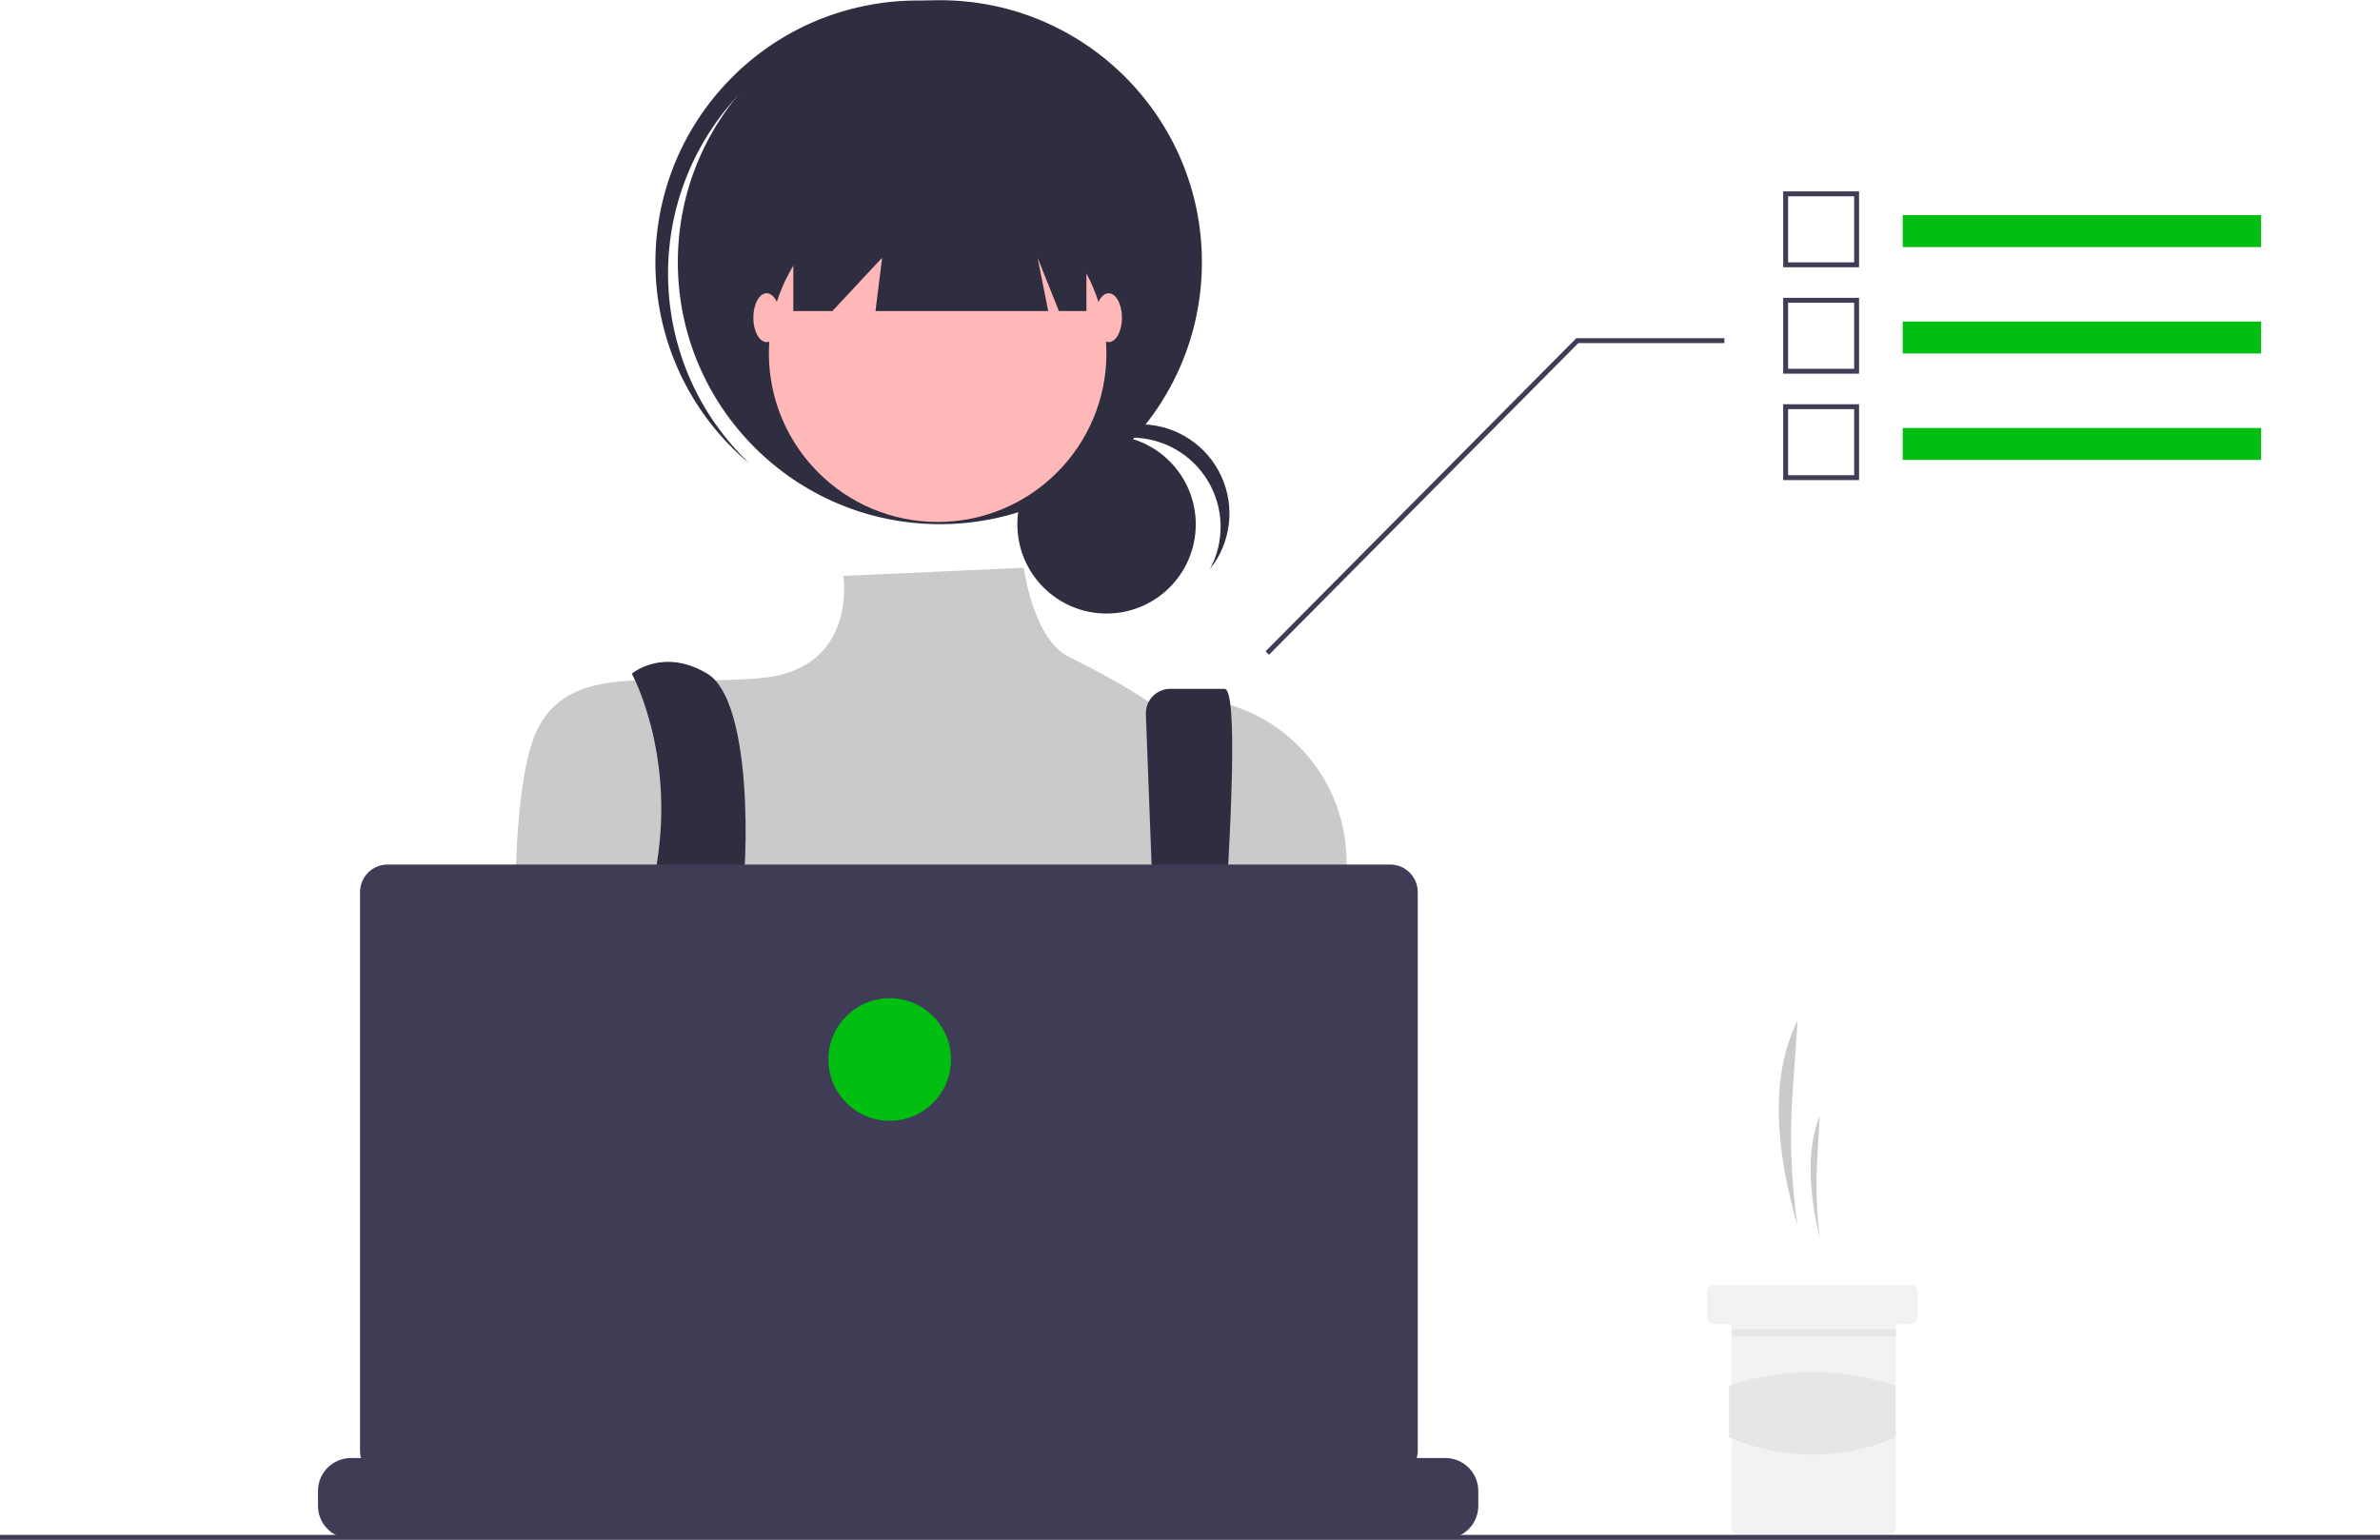
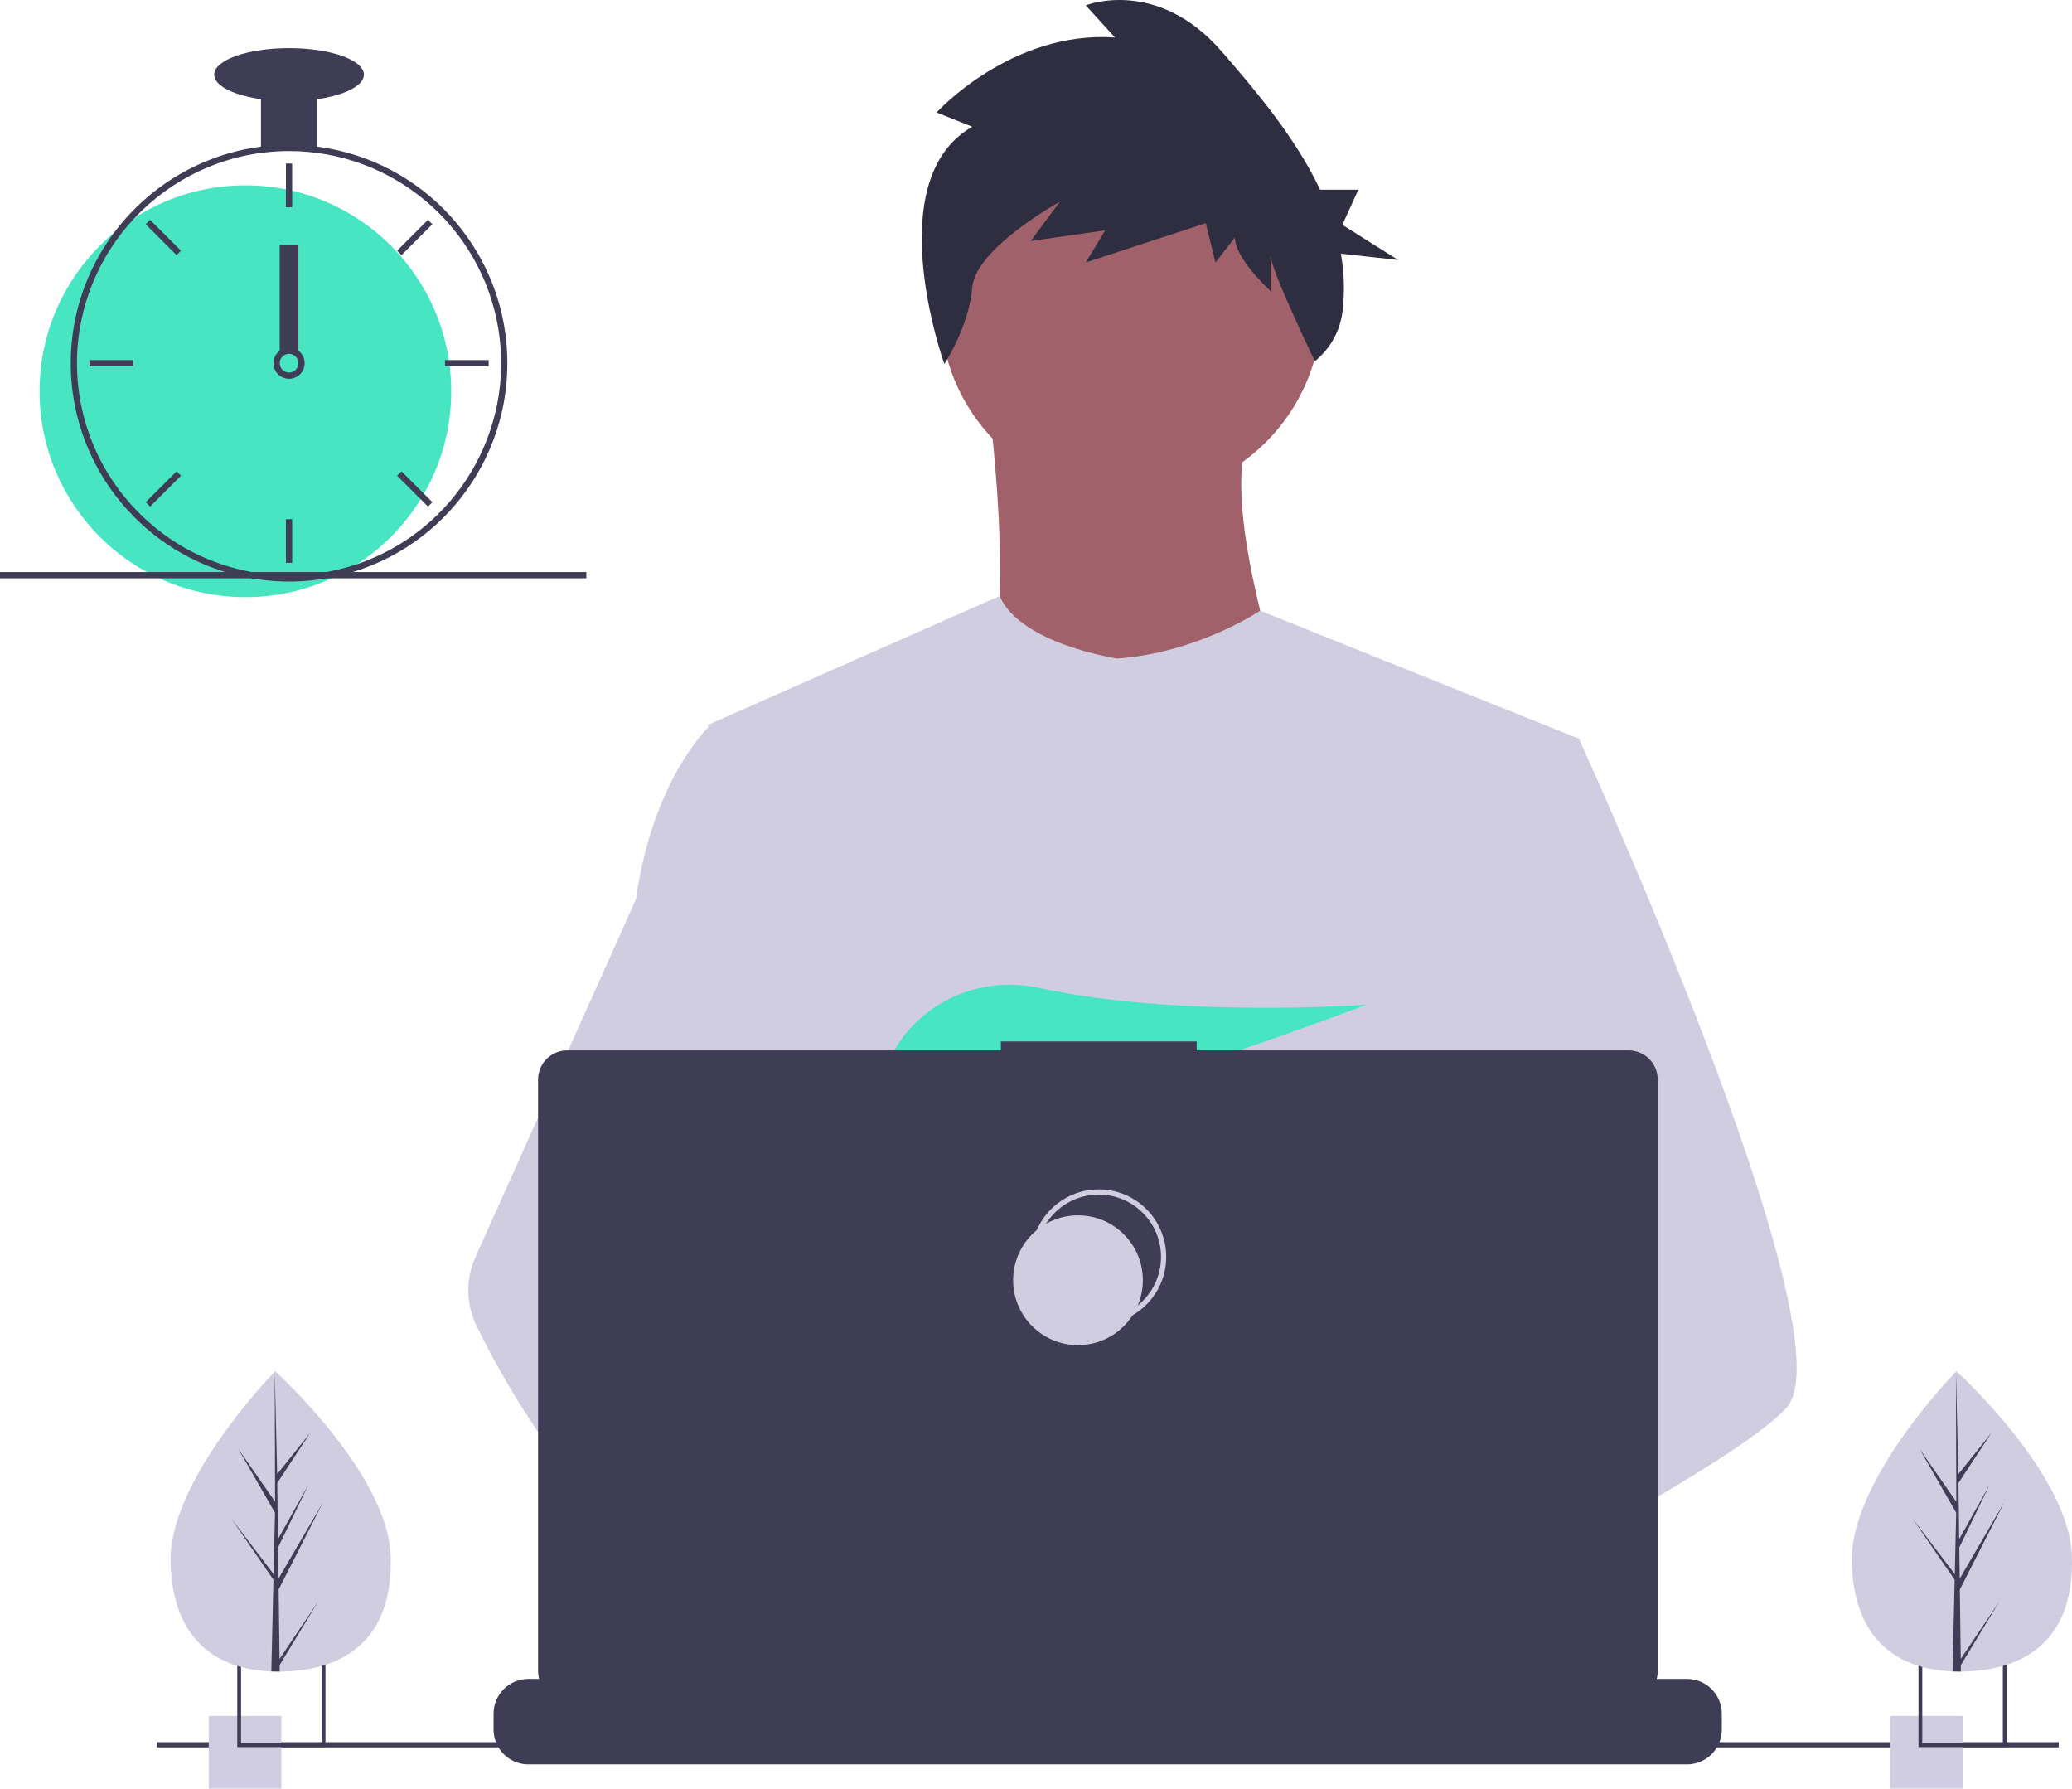
- <svg xmlns="http://www.w3.org/2000/svg" data-name="Layer 1" width="971.052" height="628.381" viewBox="0 0 971.052 628.381">
-   <path d="M847.931,636.215h0a249.626,249.626,0,0,1-2.095-54.111l2.095-29.889h0c-11.542,22.966-8.933,53.192,0,84Z" transform="translate(-114.4741 -135.8093)" fill="#cacaca" />
-   <path d="M856.931,641.215h0a183.497,183.497,0,0,1-1.008-32.209l1.008-17.791h0C851.378,604.885,852.633,622.877,856.931,641.215Z" transform="translate(-114.4741 -135.8093)" fill="#cacaca" />
-   <path d="M896.936,663.217v10a3.016,3.016,0,0,1-3,3h-5a.996.996,0,0,0-1,1v82a3.016,3.016,0,0,1-3,3h-61a3.002,3.002,0,0,1-3-3v-82a1.003,1.003,0,0,0-1-1h-6a3.002,3.002,0,0,1-3-3v-10a2.996,2.996,0,0,1,3-3h80A3.009,3.009,0,0,1,896.936,663.217Z" transform="translate(-114.4741 -135.8093)" fill="#f2f2f2" />
-   <rect x="706.552" y="542.508" width="67" height="3" fill="#e6e6e6" />
-   <path d="M887.936,722.462c-22.42,9.278-45.084,9.38-68,0V701.327a106.79,106.79,0,0,1,68,0Z" transform="translate(-114.4741 -135.8093)" fill="#e6e6e6" />
-   <circle cx="451.481" cy="213.985" r="36.396" fill="#2f2e41" />
-   <path d="M576.095,314.401a36.401,36.401,0,0,1,32.039,53.669,36.387,36.387,0,1,0-60.454-39.982A36.306,36.306,0,0,1,576.095,314.401Z" transform="translate(-114.4741 -135.8093)" fill="#2f2e41" />
-   <circle cx="383.471" cy="106.996" r="106.912" fill="#2f2e41" />
-   <path d="M414.036,176.471A106.893,106.893,0,0,1,562.203,165.261c-.874-.831-1.739-1.669-2.648-2.476a106.913,106.913,0,0,0-142.066,159.807c.908.808,1.842,1.568,2.77,2.339A106.893,106.893,0,0,1,414.036,176.471Z" transform="translate(-114.4741 -135.8093)" fill="#2f2e41" />
-   <circle cx="382.565" cy="144.143" r="68.859" fill="#ffb8b8" />
-   <path d="M532.214,367.505l-73.688,3.313s6.15,38.108-33.715,41.732-76.107-7.248-90.604,19.933-8.248,123.966-8.248,123.966,27.181,97.852,48.926,112.349,212.013-5.436,212.013-5.436L666.526,562.817l-2.697-77.54c-1.408-40.491-38.377-70.892-78.194-63.398q-1.173.221-2.362.475s-8.747-6.538-32.747-18.538C535.849,396.479,532.214,367.505,532.214,367.505Z" transform="translate(-114.4741 -135.8093)" fill="#cacaca" />
-   <path d="M372.26,410.738s17.514,31.778,10.266,77.08,23.164,141.114,23.164,141.114l21.745-5.436s-14.497-94.228-10.872-115.973,4.624-85.913-13.497-96.785S372.26,410.738,372.26,410.738Z" transform="translate(-114.4741 -135.8093)" fill="#2f2e41" />
-   <path d="M581.999,427.4l7.617,200.626,14.497,9.06s20.839-220.167,9.966-220.167H591.956a9.97,9.97,0,0,0-9.97,9.97Q581.986,427.145,581.999,427.4Z" transform="translate(-114.4741 -135.8093)" fill="#2f2e41" />
-   <circle cx="301.182" cy="479.532" r="9.06" fill="#00bf10" />
-   <circle cx="482.39" cy="488.592" r="9.06" fill="#00bf10" />
-   <polygon points="323.672 58.069 323.672 126.928 339.619 126.928 359.914 105.183 357.196 126.928 427.685 126.928 423.336 105.183 432.034 126.928 443.269 126.928 443.269 58.069 323.672 58.069" fill="#2f2e41" />
-   <ellipse cx="312.8" cy="129.647" rx="5.436" ry="9.966" fill="#ffb8b8" />
-   <ellipse cx="452.329" cy="129.647" rx="5.436" ry="9.966" fill="#ffb8b8" />
-   <path d="M717.626,744.255v6.07a13.34,13.34,0,0,1-.91,4.87,13.683,13.683,0,0,1-.97,2,13.437,13.437,0,0,1-11.55,6.56h-446.55a13.437,13.437,0,0,1-11.55-6.56,13.69,13.69,0,0,1-.97-2,13.341,13.341,0,0,1-.91-4.87v-6.07a13.426,13.426,0,0,1,13.423-13.43h25.747v-2.83a.559.559,0,0,1,.558-.56h13.432a.559.559,0,0,1,.56.558v2.832h8.39v-2.83a.559.559,0,0,1,.558-.56h13.432a.559.559,0,0,1,.56.558v2.832h8.4v-2.83a.559.559,0,0,1,.558-.56h13.432a.559.559,0,0,1,.56.558v2.832h8.39v-2.83a.559.559,0,0,1,.558-.56h13.432a.559.559,0,0,1,.56.558v2.832h8.39v-2.83a.559.559,0,0,1,.558-.56h13.432a.559.559,0,0,1,.56.558v2.832h8.4v-2.83a.559.559,0,0,1,.558-.56h13.432a.559.559,0,0,1,.56.558v2.832h8.39v-2.83a.559.559,0,0,1,.558-.56H526.806a.559.559,0,0,1,.56.558v2.832h8.4v-2.83a.559.559,0,0,1,.558-.56h13.432a.566.566,0,0,1,.56.56v2.83h8.39v-2.83a.559.559,0,0,1,.558-.56h13.432a.559.559,0,0,1,.56.558v2.832h8.39v-2.83a.559.559,0,0,1,.558-.56h13.432a.559.559,0,0,1,.56.558v2.832h8.4v-2.83a.559.559,0,0,1,.558-.56h13.432a.557.557,0,0,1,.55.56v2.83h8.4v-2.83a.559.559,0,0,1,.558-.56h13.432a.559.559,0,0,1,.56.558v2.832h8.39v-2.83a.559.559,0,0,1,.558-.56h13.432a.559.559,0,0,1,.56.558v2.832h39.17a13.426,13.426,0,0,1,13.43,13.423Z" transform="translate(-114.4741 -135.8093)" fill="#3f3d56" />
-   <rect y="626.381" width="971.052" height="2" fill="#3f3d56" />
-   <path d="M681.668,488.621H272.625a11.259,11.259,0,0,0-11.259,11.259V727.791A11.259,11.259,0,0,0,272.625,739.05H681.668a11.259,11.259,0,0,0,11.259-11.259V499.88a11.259,11.259,0,0,0-11.259-11.259Z" transform="translate(-114.4741 -135.8093)" fill="#3f3d56" />
-   <circle cx="363" cy="432.381" r="25" fill="#00bf10" />
-   <polygon points="517.763 267.219 643.969 140.016 703.552 140.016 703.552 138.016 643.134 138.016 642.841 138.313 516.341 265.813 517.763 267.219" fill="#3f3d56" />
-   <rect x="776.328" y="87.792" width="146.224" height="13.03" fill="#00bf10" />
-   <path d="M872.981,244.87H842.026V213.915H872.981Zm-28.955-2H870.981V215.915H844.026Z" transform="translate(-114.4741 -135.8093)" fill="#3f3d56" />
-   <rect x="776.328" y="131.225" width="146.224" height="13.03" fill="#00bf10" />
-   <path d="M872.981,288.303H842.026V257.348H872.981Zm-28.955-2H870.981V259.348H844.026Z" transform="translate(-114.4741 -135.8093)" fill="#3f3d56" />
-   <rect x="776.328" y="174.658" width="146.224" height="13.03" fill="#00bf10" />
-   <path d="M872.981,331.736H842.026V300.781H872.981Zm-28.955-2H870.981V302.781H844.026Z" transform="translate(-114.4741 -135.8093)" fill="#3f3d56" />
+ <svg xmlns="http://www.w3.org/2000/svg" data-name="Layer 1" width="798.627" height="689.223" viewBox="0 0 798.627 689.223">
+   <circle cx="435.922" cy="118.405" r="73.536" fill="#a0616a" />
+   <path d="M581.722,260.562s13.855,104.443-7.46,116.166,126.823,12.789,126.823,12.789S668.047,298.928,682.968,271.219Z" transform="translate(-200.6864 -105.3887)" fill="#a0616a" />
+   <path d="M809.257,390.045l-12.32,56.1-26.05,118.69-.78,6.5-8.99,75.25-5.98,49.99-4.01,33.58c-24.38,12.53-42.05,21.18-42.05,21.18s-1.52-7.62-3.97-17.37c-17.11,5.13-48.77,13.64-75.6,15.34,9.77,10.89,14.26,21.12,8.17,28.67-18.38,22.76-94.26-24.92-120.8-42.7a71.841,71.841,0,0,0-.7,12.86l-20.31-15.62,2.01-35.94,3.39-60.81,4.26-76.26a80.064,80.064,0,0,1-3.37-10.03c-6.22-22.12-13.77-66.29-19.56-103.33-4.66-29.81-8.16-55-8.9-60.36-.1-.7-.15-1.06-.15-1.06l112.43-49.68c7.99,18.53,45.3,24.1,45.3,24.1,30.91-2.13,55.14-18.43,55.14-18.43Z" transform="translate(-200.6864 -105.3887)" fill="#d0cde1" />
+   <path d="M717.607,730.025s-4.76,1.63-12.5,3.94c-17.11,5.13-48.77,13.64-75.6,15.34-23.1,1.48-42.62-2.08-46.19-17.15-1.53-6.48.64-11.81,5.37-16.19,14.12-13.09,51-17.78,80.25-19.39,8.26-.45,15.9-.66,22.26-.74,10.8-.14,17.88.08,17.88.08l.17.66Z" transform="translate(-200.6864 -105.3887)" fill="#a0616a" />
+   <path d="M575.433,154.235,561.683,148.731s28.749-31.651,68.747-28.898l-11.25-12.385s27.499-11.009,52.498,17.89c13.141,15.191,28.346,33.048,37.825,53.163h14.725l-6.146,13.532,21.509,13.532-22.077-2.431a75.617,75.617,0,0,1,.599,22.445A29.041,29.041,0,0,1,707.48,244.576h0s-17.052-35.296-17.052-40.8V217.537s-13.749-12.385-13.749-20.642L669.179,206.528l-3.75-15.137-46.248,15.137,7.5-12.385-28.749,4.128,11.25-15.137s-32.499,17.89-33.749,33.027c-1.25,15.137-10.762,29.481-10.762,29.481S539.184,174.877,575.433,154.235Z" transform="translate(-200.6864 -105.3887)" fill="#2f2e41" />
+   <path d="M889.187,647.955c-7.49,8.12-26.05,20.35-48.55,33.59-8.37,4.92-17.28,9.99-26.37,15.03-21.69,12.03-44.4,23.95-63.14,33.58-24.38,12.53-42.05,21.18-42.05,21.18s-1.52-7.62-3.97-17.37c-3.28-13.05-8.22-29.92-13.37-37.39-.18-.26-.36-.5-.54-.74-1.5-1.97-3.01-3.12-4.5-3.12l74.42-46.13,32.16-19.94-23.17-55.31-29.06-69.38,17.54-55.81,17.63-56.1h33.04s10.94,23.88,24.93,57.18c2.09,4.98,4.25,10.17,6.45,15.53C869.417,532.755,905.297,630.505,889.187,647.955Z" transform="translate(-200.6864 -105.3887)" fill="#d0cde1" />
+   <path d="M637.677,777.975c-18.38,22.76-94.26-24.92-120.8-42.7-5.78-3.87-9.22-6.32-9.22-6.32l24.28-32.38,7.69-10.25s6.88,3.65,17.05,9.59c.37.22.74.44,1.12.66,8.77,5.15,19.78,11.88,30.89,19.39,15.33,10.37,30.83,22.2,40.82,33.34C639.277,760.195,643.767,770.425,637.677,777.975Z" transform="translate(-200.6864 -105.3887)" fill="#a0616a" />
+   <path d="M556.677,695.915a47.782,47.782,0,0,0-8.1.66c-22.99,3.95-29.77,24.76-31.7,38.7a71.841,71.841,0,0,0-.7,12.86l-20.31-15.62-7.4-5.69c-17.81-6.21-33.68-17.24-47.44-30.25a238.482,238.482,0,0,1-31.95-37.89,334.15,334.15,0,0,1-24.72-42.4,31.184,31.184,0,0,1-.43-26.45l25.15-56.05,36.76-81.92q.405-2.925.89-5.72c7.29-41.8,26.82-60.36,26.82-60.36h14.92l9.98,60.36,12.4,74.99-8.69,28.34-20.08,65.45,19.19,20.84Z" transform="translate(-200.6864 -105.3887)" fill="#d0cde1" />
+   <path d="M573.563,521.195l12.755,14.881c4.739-.904,9.687-1.965,14.784-3.158l-3.663-11.723,8.957,10.45c53.997-13.281,120.927-39.101,120.927-39.101s-72.257,5.298-126.208-6.489c-23.871-5.215-48.431,6.618-58.226,29.002-5.694,13.011-4.799,24.283,15.394,24.283a133.375,133.375,0,0,0,20.353-1.914Z" transform="translate(-200.6864 -105.3887)" fill="#48e5c3" />
+   <path d="M864.337,765.775v6.07a13.34,13.34,0,0,1-.91,4.87,13.688,13.688,0,0,1-.97,2,13.437,13.437,0,0,1-11.55,6.56h-446.55a13.437,13.437,0,0,1-11.55-6.56,13.682,13.682,0,0,1-.97-2,13.34,13.34,0,0,1-.91-4.87v-6.07a13.426,13.426,0,0,1,13.43-13.43h25.74v-2.83a.559.559,0,0,1,.56-.56h13.43a.559.559,0,0,1,.56.56v2.83h8.39v-2.83a.559.559,0,0,1,.56-.56h13.43a.559.559,0,0,1,.56.56v2.83h8.4v-2.83a.559.559,0,0,1,.56-.56h13.43a.559.559,0,0,1,.56.56v2.83h8.39v-2.83a.559.559,0,0,1,.56-.56h13.43a.559.559,0,0,1,.56.56v2.83h8.39v-2.83a.559.559,0,0,1,.56-.56h13.43a.559.559,0,0,1,.56.56v2.83h8.4v-2.83a.559.559,0,0,1,.56-.56h13.43a.559.559,0,0,1,.56.56v2.83h8.39v-2.83a.559.559,0,0,1,.56-.56h105.2a.559.559,0,0,1,.56.56v2.83h8.4v-2.83a.559.559,0,0,1,.56-.56h13.43a.566.566,0,0,1,.56.56v2.83h8.39v-2.83a.559.559,0,0,1,.56-.56h13.43a.559.559,0,0,1,.56.56v2.83h8.39v-2.83a.559.559,0,0,1,.56-.56h13.43a.559.559,0,0,1,.56.56v2.83h8.4v-2.83a.559.559,0,0,1,.56-.56h13.43a.557.557,0,0,1,.55.56v2.83h8.4v-2.83a.559.559,0,0,1,.56-.56h13.43a.559.559,0,0,1,.56.56v2.83h8.39v-2.83a.559.559,0,0,1,.56-.56h13.43a.559.559,0,0,1,.56.56v2.83h39.17A13.426,13.426,0,0,1,864.337,765.775Z" transform="translate(-200.6864 -105.3887)" fill="#3f3d56" />
+   <rect x="60.5" y="671.326" width="733" height="2" fill="#3f3d56" />
+   <path d="M828.381,510.145H661.938v-3.431H586.466v3.431h-167.129a11.259,11.259,0,0,0-11.259,11.259V749.315a11.259,11.259,0,0,0,11.259,11.259H828.381a11.259,11.259,0,0,0,11.259-11.259V521.404A11.259,11.259,0,0,0,828.381,510.145Z" transform="translate(-200.6864 -105.3887)" fill="#3f3d56" />
+   <circle cx="423.5" cy="484.326" r="25" fill="none" stroke="#d0cde1" stroke-miterlimit="10" stroke-width="2" />
+   <circle cx="415.5" cy="493.326" r="25" fill="#d0cde1" />
+   <rect x="80.446" y="661.223" width="28" height="28" fill="#d0cde1" />
+   <path d="M292.136,744.612v34h34v-34Zm32.52,32.52h-31.05v-31.04h31.05Z" transform="translate(-200.6864 -105.3887)" fill="#3f3d56" />
+   <rect x="728.446" y="661.223" width="28" height="28" fill="#d0cde1" />
+   <path d="M940.136,744.612v34h34v-34Zm32.52,32.52h-31.05v-31.04h31.05Z" transform="translate(-200.6864 -105.3887)" fill="#3f3d56" />
+   <circle cx="94.58" cy="150.773" r="79.34" fill="#48e5c3" />
+   <path d="M322.915,161.879a85.755,85.755,0,0,0-21.638,0A84.368,84.368,0,0,0,231.662,220.591a83.223,83.223,0,0,0-3.655,21.662c-.036,1.022-.06,2.056-.06,3.089a84.233,84.233,0,0,0,84.149,84.149c1.791,0,3.582-.06,5.349-.168a83.231,83.231,0,0,0,12.334-1.707,84.159,84.159,0,0,0-6.864-165.737Zm15.519,160.857h-.012a80.908,80.908,0,0,1-20.977,4.171c-1.767.12-3.558.18-5.349.18a81.845,81.845,0,0,1-81.745-81.745c0-1.034.024-2.068.06-3.089a81.856,81.856,0,0,1,81.685-78.655,81.749,81.749,0,0,1,26.339,159.138Z" transform="translate(-200.6864 -105.3887)" fill="#3f3d56" />
+   <rect x="110.208" y="63.018" width="2.404" height="16.83" fill="#3f3d56" />
+   <rect x="262.442" y="188.476" width="2.404" height="16.83" transform="translate(-262.6894 138.704) rotate(-45)" fill="#3f3d56" />
+   <rect x="242.373" y="236.928" width="2.404" height="16.83" transform="translate(-202.4538 383.5287) rotate(-90)" fill="#3f3d56" />
+   <rect x="262.442" y="285.379" width="2.404" height="16.83" transform="translate(41.63884 582.5743) rotate(-135)" fill="#3f3d56" />
+   <rect x="359.346" y="188.476" width="2.404" height="16.83" transform="translate(275.5851 485.6705) rotate(-135)" fill="#3f3d56" />
+   <rect x="379.415" y="236.928" width="2.404" height="16.83" transform="translate(-65.41128 520.5713) rotate(-90)" fill="#3f3d56" />
+   <rect x="359.346" y="285.379" width="2.404" height="16.83" transform="translate(-302.8282 235.6077) rotate(-45)" fill="#3f3d56" />
+   <rect x="110.208" y="200.06" width="2.404" height="16.83" fill="#3f3d56" />
+   <path d="M315.703,240.534a6.011,6.011,0,0,0-7.213,0,6.187,6.187,0,0,0-1.719,2.02,6.011,6.011,0,1,0,8.932-2.02Zm-3.606,8.415a3.617,3.617,0,0,1-3.606-3.606,3.671,3.671,0,0,1,.637-2.044,3.603,3.603,0,1,1,2.969,5.65Z" transform="translate(-200.6864 -105.3887)" fill="#3f3d56" />
+   <rect x="100.591" y="35.369" width="21.638" height="21.638" fill="#3f3d56" />
+   <ellipse cx="111.41" cy="28.757" rx="28.851" ry="10.218" fill="#3f3d56" />
+   <rect x="107.803" y="94.273" width="7.213" height="40.872" fill="#3f3d56" />
+   <rect y="220.44" width="226" height="2.404" fill="#3f3d56" />
+   <path d="M351.28,705.143c.933,31.95-17.735,43.659-41.163,44.343q-.816.024-1.625.029-1.63.012-3.228-.054c-21.188-.88-37.96-12.127-38.828-41.84-.898-30.75,37.269-70.703,40.133-73.658l.005-.003c.109-.113.164-.169.164-.169S350.347,673.195,351.28,705.143Z" transform="translate(-200.6864 -105.3887)" fill="#d0cde1" />
+   <path d="M308.43,744.644l14.882-22.131-14.852,24.512.031,2.49q-1.63.012-3.228-.054L306.002,717.449l-.02-.247.027-.048.071-3.025-16.298-23.663,16.279,21.399.058.639.558-24.186-14.077-24.533,14.117,20.284-.147-50.108 0-.167.005.164.934,39.491,12.829-16.041-12.787,19.444.28,21.634,11.806-21.114-11.762,24.295.156,12.03,17.169-29.411-17.117,33.608Z" transform="translate(-200.6864 -105.3887)" fill="#3f3d56" />
+   <path d="M999.28,705.143c.933,31.95-17.735,43.659-41.163,44.343q-.816.024-1.625.029-1.63.012-3.228-.054c-21.188-.88-37.96-12.127-38.828-41.84-.898-30.75,37.269-70.703,40.133-73.658l.005-.003c.109-.113.164-.169.164-.169S998.347,673.195,999.28,705.143Z" transform="translate(-200.6864 -105.3887)" fill="#d0cde1" />
+   <path d="M956.43,744.644l14.882-22.131-14.852,24.512.031,2.49q-1.63.012-3.228-.054L954.002,717.449l-.02-.247.027-.048.071-3.025-16.298-23.663,16.279,21.399.058.639.558-24.186-14.077-24.533,14.117,20.284-.147-50.108 0-.167.005.164.934,39.491,12.829-16.041-12.787,19.444.28,21.634,11.806-21.114-11.762,24.295.156,12.03,17.169-29.411-17.117,33.608Z" transform="translate(-200.6864 -105.3887)" fill="#3f3d56" />
</svg>
